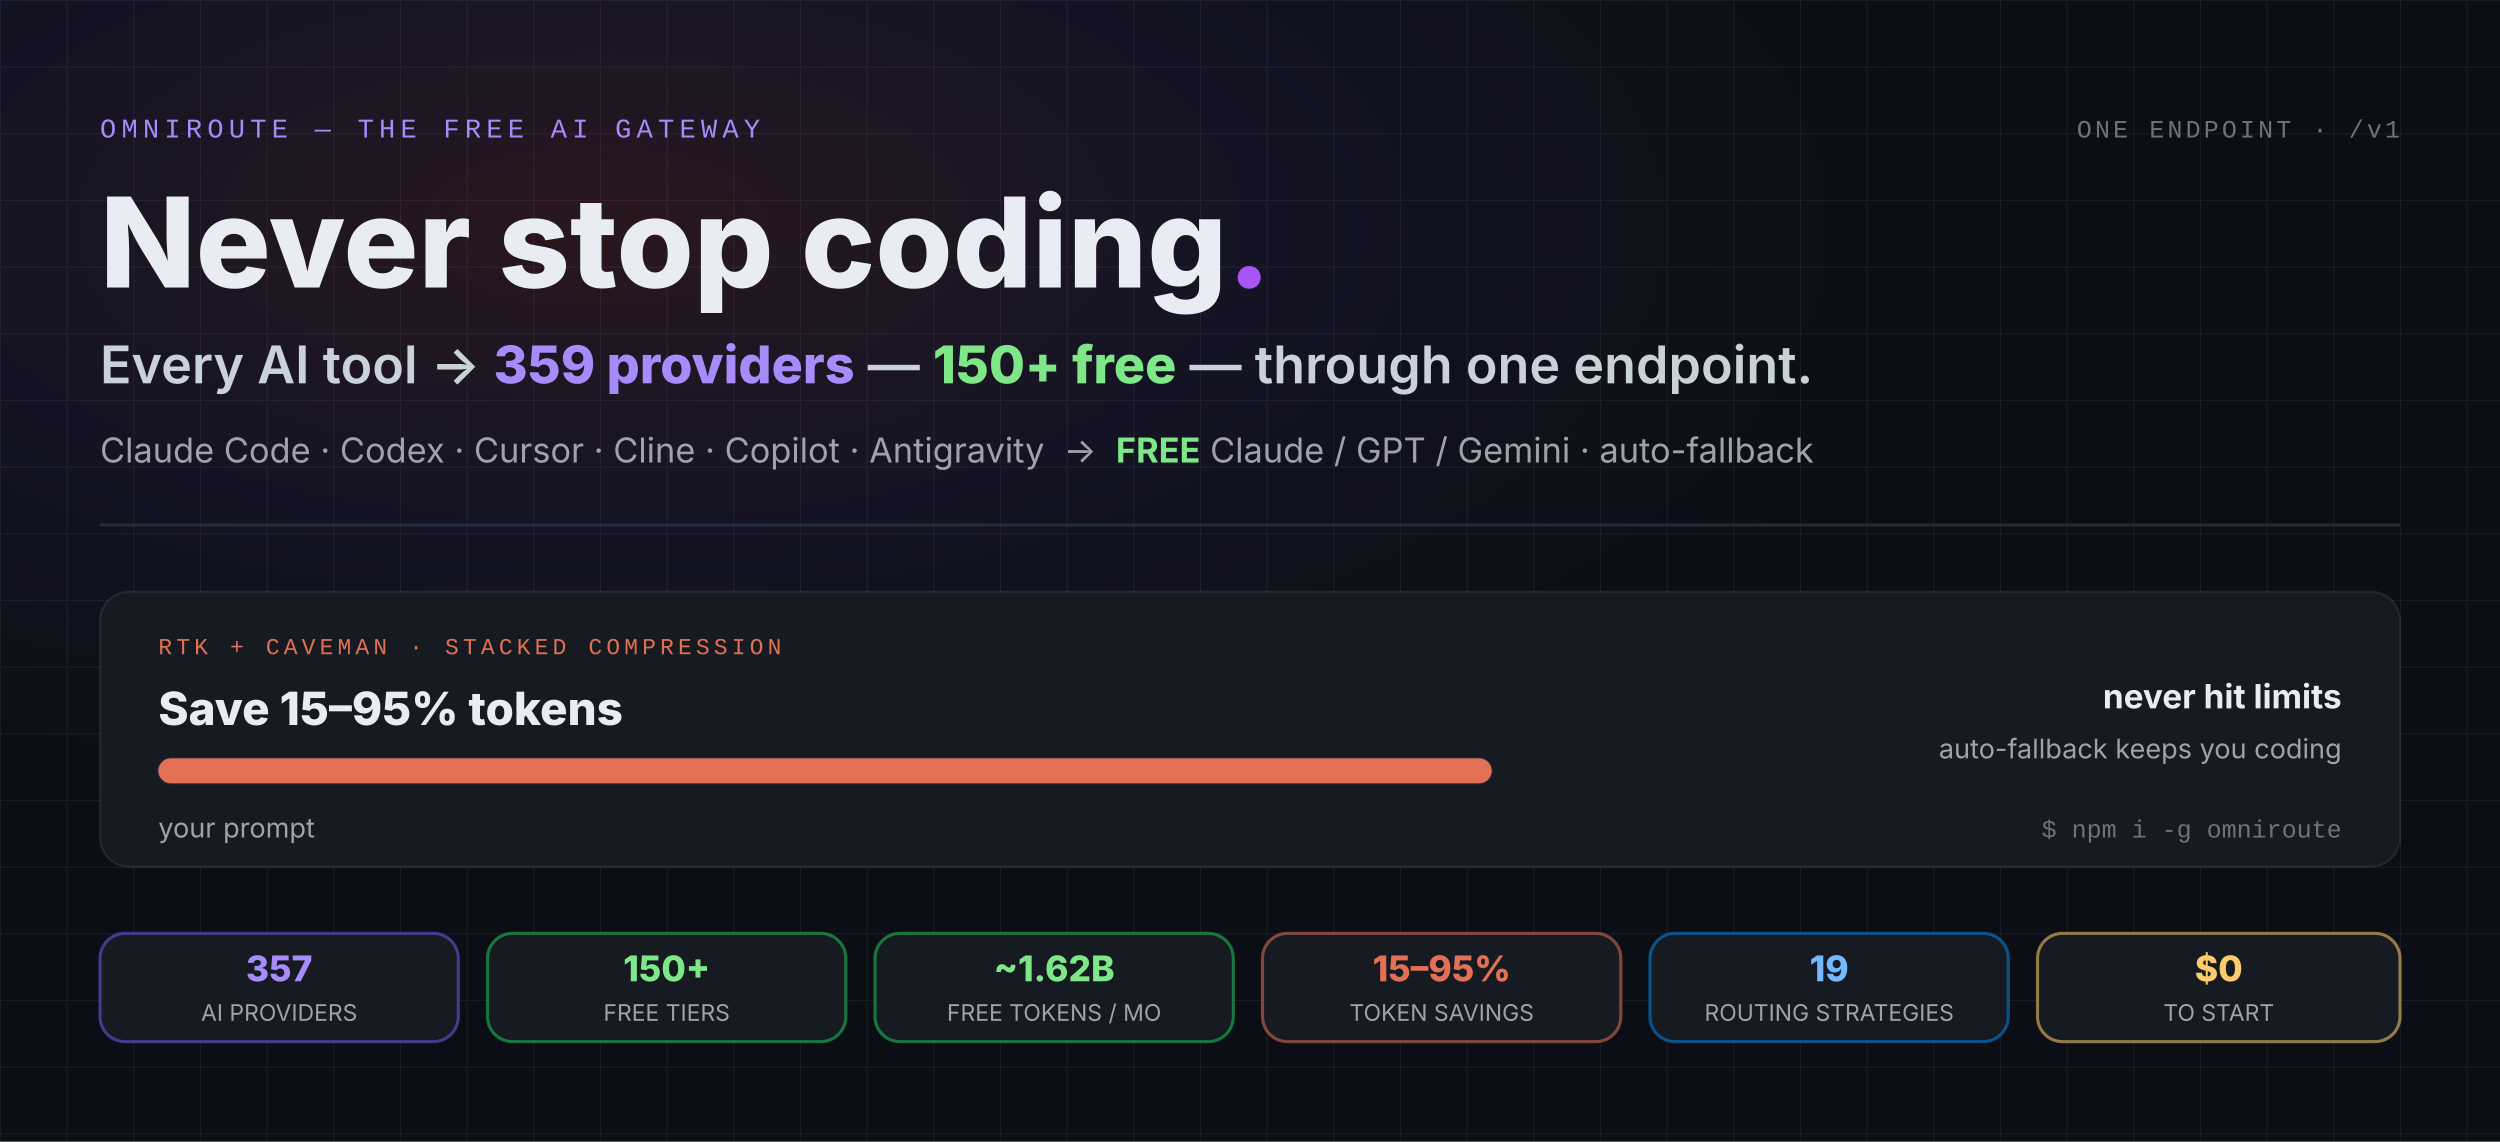
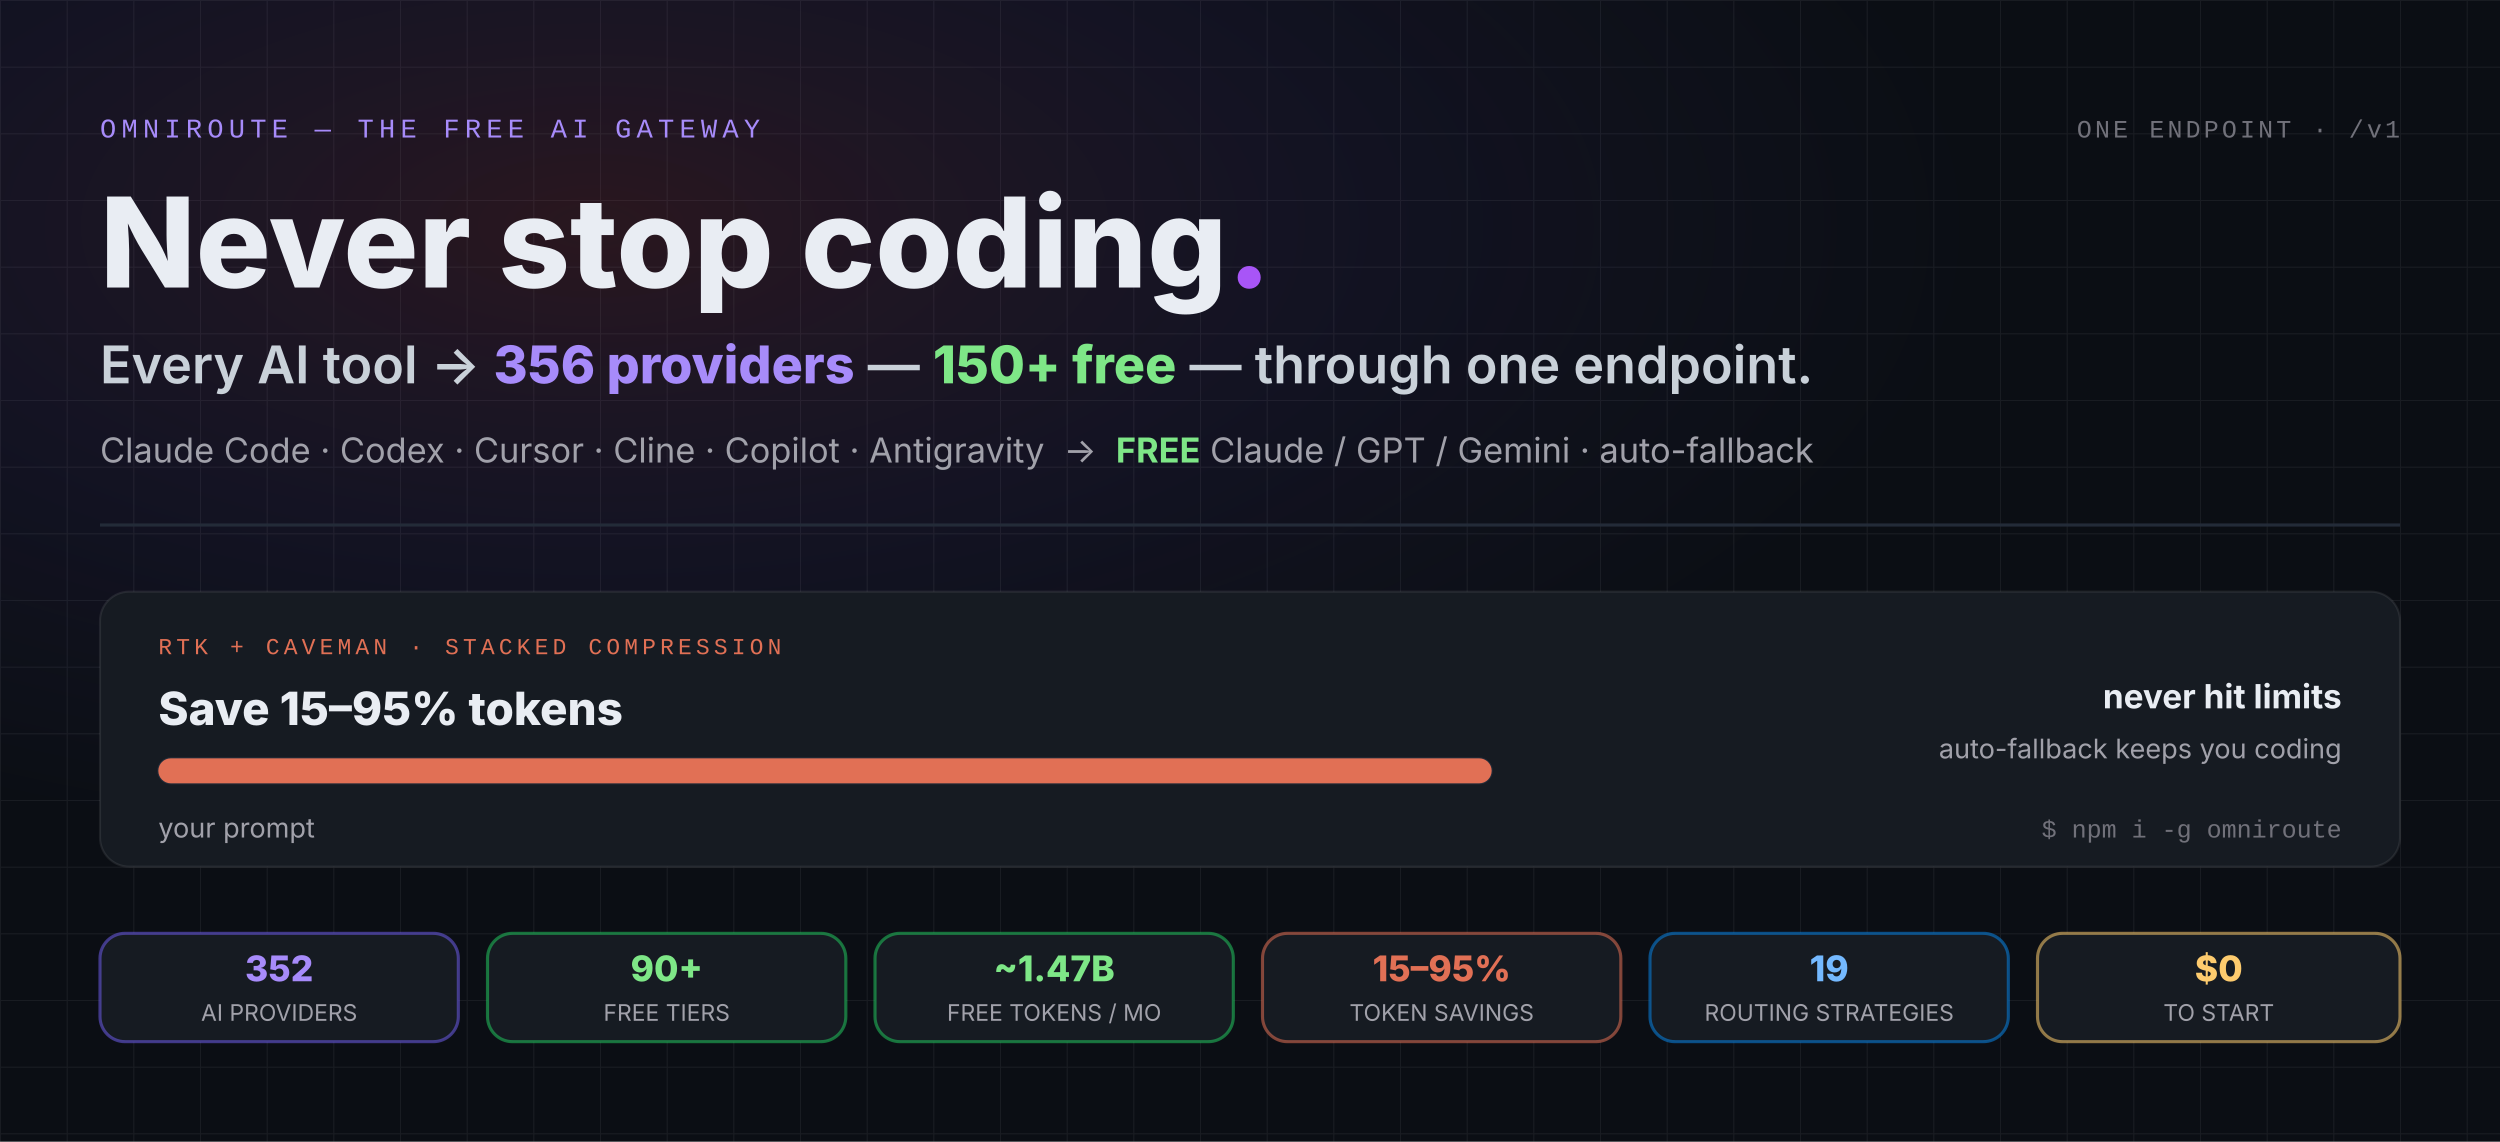
- <svg xmlns="http://www.w3.org/2000/svg" viewBox="0 0 1200 548" role="img" aria-label="OmniRoute hero: Never stop coding. Every AI tool to 359 providers — 150+ free — through one endpoint. Claude Code, Codex, Cursor, Cline, Copilot and Antigravity into free Claude, GPT and Gemini with auto-fallback. RTK + Caveman stacked compression saves 15 to 95 percent of tokens — about 89 percent average on tool-heavy sessions — so you never hit limits. Stats: 359 AI providers, 150+ free tiers, about 1.62B free tokens per month, 15 to 95 percent token savings, 20 routing strategies, zero dollars to start.">
+ <svg xmlns="http://www.w3.org/2000/svg" viewBox="0 0 1200 548" role="img" aria-label="OmniRoute hero: Never stop coding. Every AI tool to 356 providers — 150+ free — through one endpoint. Claude Code, Codex, Cursor, Cline, Copilot and Antigravity into free Claude, GPT and Gemini with auto-fallback. RTK + Caveman stacked compression saves 15 to 95 percent of tokens — about 89 percent average on tool-heavy sessions — so you never hit limits. Stats: 356 AI providers, 150+ free tiers, about 1.47B free tokens per month, 15 to 95 percent token savings, 20 routing strategies, zero dollars to start.">
  <defs>
    <pattern id="gridPaperH" width="32" height="32" patternUnits="userSpaceOnUse">
      <path d="M 32 0 L 0 0 0 32" fill="none" stroke="#ffffff" stroke-opacity="0.06" stroke-width="1" />
    </pattern>
    <radialGradient id="bgGlowH" cx="24%" cy="20%" r="55%">
      <stop offset="0%" stop-color="#e54d5e" stop-opacity="0.14" />
      <stop offset="55%" stop-color="#8b5cf6" stop-opacity="0.06" />
      <stop offset="100%" stop-color="#6366f1" stop-opacity="0" />
    </radialGradient>
    <linearGradient id="gradBrandH" x1="0" y1="0" x2="1" y2="1">
      <stop offset="0%" stop-color="#e54d5e" />
      <stop offset="100%" stop-color="#a855f7" />
    </linearGradient>
    <path id="dividerPathH" d="M 48,252 L 1152,252" />
  </defs>
  <rect width="1200" height="548" fill="#0b0e14" />
  <rect width="1200" height="548" fill="url(#gridPaperH)" />
  <rect width="1200" height="548" fill="url(#bgGlowH)" />
  <text x="48" y="66" font-family="Consolas, 'Courier New', monospace" font-size="13" letter-spacing="2.5" fill="#a78bfa">OMNIROUTE — THE FREE AI GATEWAY</text>
  <text x="1152" y="66" text-anchor="end" font-family="Consolas, 'Courier New', monospace" font-size="12" letter-spacing="1.5" fill="#71717a">ONE ENDPOINT · /v1</text>
  <text x="48" y="138" font-family="Inter, 'Segoe UI', Arial, Helvetica, system-ui, sans-serif" font-size="60" font-weight="800" fill="#e9edf3">Never stop coding<tspan fill="#a855f7">.</tspan>
  </text>
-   <text x="48" y="184" font-family="Inter, 'Segoe UI', Arial, Helvetica, system-ui, sans-serif" font-size="25" font-weight="600" fill="#c9d1d9">Every AI tool → <tspan fill="#a78bfa" font-weight="800">359 providers</tspan> — <tspan fill="#7ee787" font-weight="800">150+ free</tspan> — through one endpoint.</text>
+   <text x="48" y="184" font-family="Inter, 'Segoe UI', Arial, Helvetica, system-ui, sans-serif" font-size="25" font-weight="600" fill="#c9d1d9">Every AI tool → <tspan fill="#a78bfa" font-weight="800">356 providers</tspan> — <tspan fill="#7ee787" font-weight="800">150+ free</tspan> — through one endpoint.</text>
  <text x="48" y="222" font-family="Inter, 'Segoe UI', Arial, Helvetica, system-ui, sans-serif" font-size="16.5" fill="#a1a1aa">Claude Code · Codex · Cursor · Cline · Copilot · Antigravity  →  <tspan fill="#7ee787" font-weight="700">FREE</tspan> Claude / GPT / Gemini · auto-fallback</text>
  <line x1="48" y1="252" x2="1152" y2="252" stroke="#232b38" stroke-width="1.5" />
  <circle r="4" fill="url(#gradBrandH)" opacity="0">
    <animateMotion dur="6s" repeatCount="indefinite" keyPoints="0;1" keyTimes="0;1" calcMode="linear">
      <mpath href="#dividerPathH" />
    </animateMotion>
    <animate attributeName="opacity" values="0;0.9;0.9;0" keyTimes="0;0.08;0.6;0.75" dur="6s" repeatCount="indefinite" />
  </circle>
  <g>
    <rect x="48" y="284" width="1104" height="132" rx="14" fill="#161b22" stroke="#ffffff" stroke-opacity="0.08" stroke-width="1" />
    <text x="76" y="314" font-family="Consolas, 'Courier New', monospace" font-size="11" letter-spacing="2" fill="#e17055">RTK + CAVEMAN · STACKED COMPRESSION</text>
    <text x="76" y="348" font-family="Inter, 'Segoe UI', Arial, Helvetica, system-ui, sans-serif" font-size="22" font-weight="800" fill="#e9edf3">Save 15–95% tokens</text>
    <rect x="76" y="364" width="640" height="12" rx="6" fill="#0b0e14" stroke="#232b38" stroke-width="1" />
    <rect x="76" y="364" width="640" height="12" rx="6" fill="#e17055">
      <animate attributeName="width" values="640;640;70;70;640" keyTimes="0;0.12;0.5;0.88;1" dur="8s" repeatCount="indefinite" calcMode="spline" keySplines="0.4 0 0.2 1;0.4 0 0.2 1;0.4 0 0.2 1;0.4 0 0.2 1" />
    </rect>
    <text x="76" y="402" font-family="Inter, 'Segoe UI', Arial, Helvetica, system-ui, sans-serif" font-size="13" fill="#a1a1aa">your prompt
      <animate attributeName="opacity" values="1;1;0;0;1" keyTimes="0;0.12;0.35;0.88;1" dur="8s" repeatCount="indefinite" calcMode="discrete" />
    </text>
    <text x="76" y="402" font-family="Inter, 'Segoe UI', Arial, Helvetica, system-ui, sans-serif" font-size="13" font-weight="700" fill="#e17055" opacity="0">−89% avg on tool-heavy sessions
      <animate attributeName="opacity" values="0;0;1;1;0" keyTimes="0;0.35;0.36;0.88;1" dur="8s" repeatCount="indefinite" calcMode="discrete" />
    </text>
    <text x="1124" y="340" text-anchor="end" font-family="Inter, 'Segoe UI', Arial, Helvetica, system-ui, sans-serif" font-size="16" font-weight="700" fill="#e9edf3">never hit limits</text>
    <text x="1124" y="364" text-anchor="end" font-family="Inter, 'Segoe UI', Arial, Helvetica, system-ui, sans-serif" font-size="13" fill="#a1a1aa">auto-fallback keeps you coding</text>
    <text x="1124" y="402" text-anchor="end" font-family="Consolas, 'Courier New', monospace" font-size="12" fill="#71717a">$ npm i -g omniroute</text>
  </g>
  <g font-family="Inter, 'Segoe UI', Arial, Helvetica, system-ui, sans-serif" text-anchor="middle">
    <rect x="48" y="448" width="172" height="52" rx="12" fill="#161b22" stroke="#6c5ce7" stroke-opacity="0.55" stroke-width="1.5" />
-     <text x="134" y="471" font-size="17" font-weight="800" fill="#a78bfa">357</text>
+     <text x="134" y="471" font-size="17" font-weight="800" fill="#a78bfa">352</text>
    <text x="134" y="490" font-size="11" fill="#a1a1aa">AI PROVIDERS</text>
    <rect x="234" y="448" width="172" height="52" rx="12" fill="#161b22" stroke="#22c55e" stroke-opacity="0.55" stroke-width="1.5" />
-     <text x="320" y="471" font-size="17" font-weight="800" fill="#7ee787">150+</text>
+     <text x="320" y="471" font-size="17" font-weight="800" fill="#7ee787">90+</text>
    <text x="320" y="490" font-size="11" fill="#a1a1aa">FREE TIERS</text>
    <rect x="420" y="448" width="172" height="52" rx="12" fill="#161b22" stroke="#22c55e" stroke-opacity="0.55" stroke-width="1.5" />
-     <text x="506" y="471" font-size="17" font-weight="800" fill="#7ee787">~1.62B</text>
+     <text x="506" y="471" font-size="17" font-weight="800" fill="#7ee787">~1.47B</text>
    <text x="506" y="490" font-size="11" fill="#a1a1aa">FREE TOKENS / MO</text>
    <rect x="606" y="448" width="172" height="52" rx="12" fill="#161b22" stroke="#e17055" stroke-opacity="0.55" stroke-width="1.5" />
    <text x="692" y="471" font-size="17" font-weight="800" fill="#e17055">15–95%</text>
    <text x="692" y="490" font-size="11" fill="#a1a1aa">TOKEN SAVINGS</text>
    <rect x="792" y="448" width="172" height="52" rx="12" fill="#161b22" stroke="#0984e3" stroke-opacity="0.55" stroke-width="1.5" />
    <text x="878" y="471" font-size="17" font-weight="800" fill="#74b9ff">19</text>
    <text x="878" y="490" font-size="11" fill="#a1a1aa">ROUTING STRATEGIES</text>
    <rect x="978" y="448" width="174" height="52" rx="12" fill="#161b22" stroke="#fdcb6e" stroke-opacity="0.55" stroke-width="1.5" />
    <text x="1065" y="471" font-size="17" font-weight="800" fill="#fdcb6e">$0</text>
    <text x="1065" y="490" font-size="11" fill="#a1a1aa">TO START</text>
  </g>
</svg>
